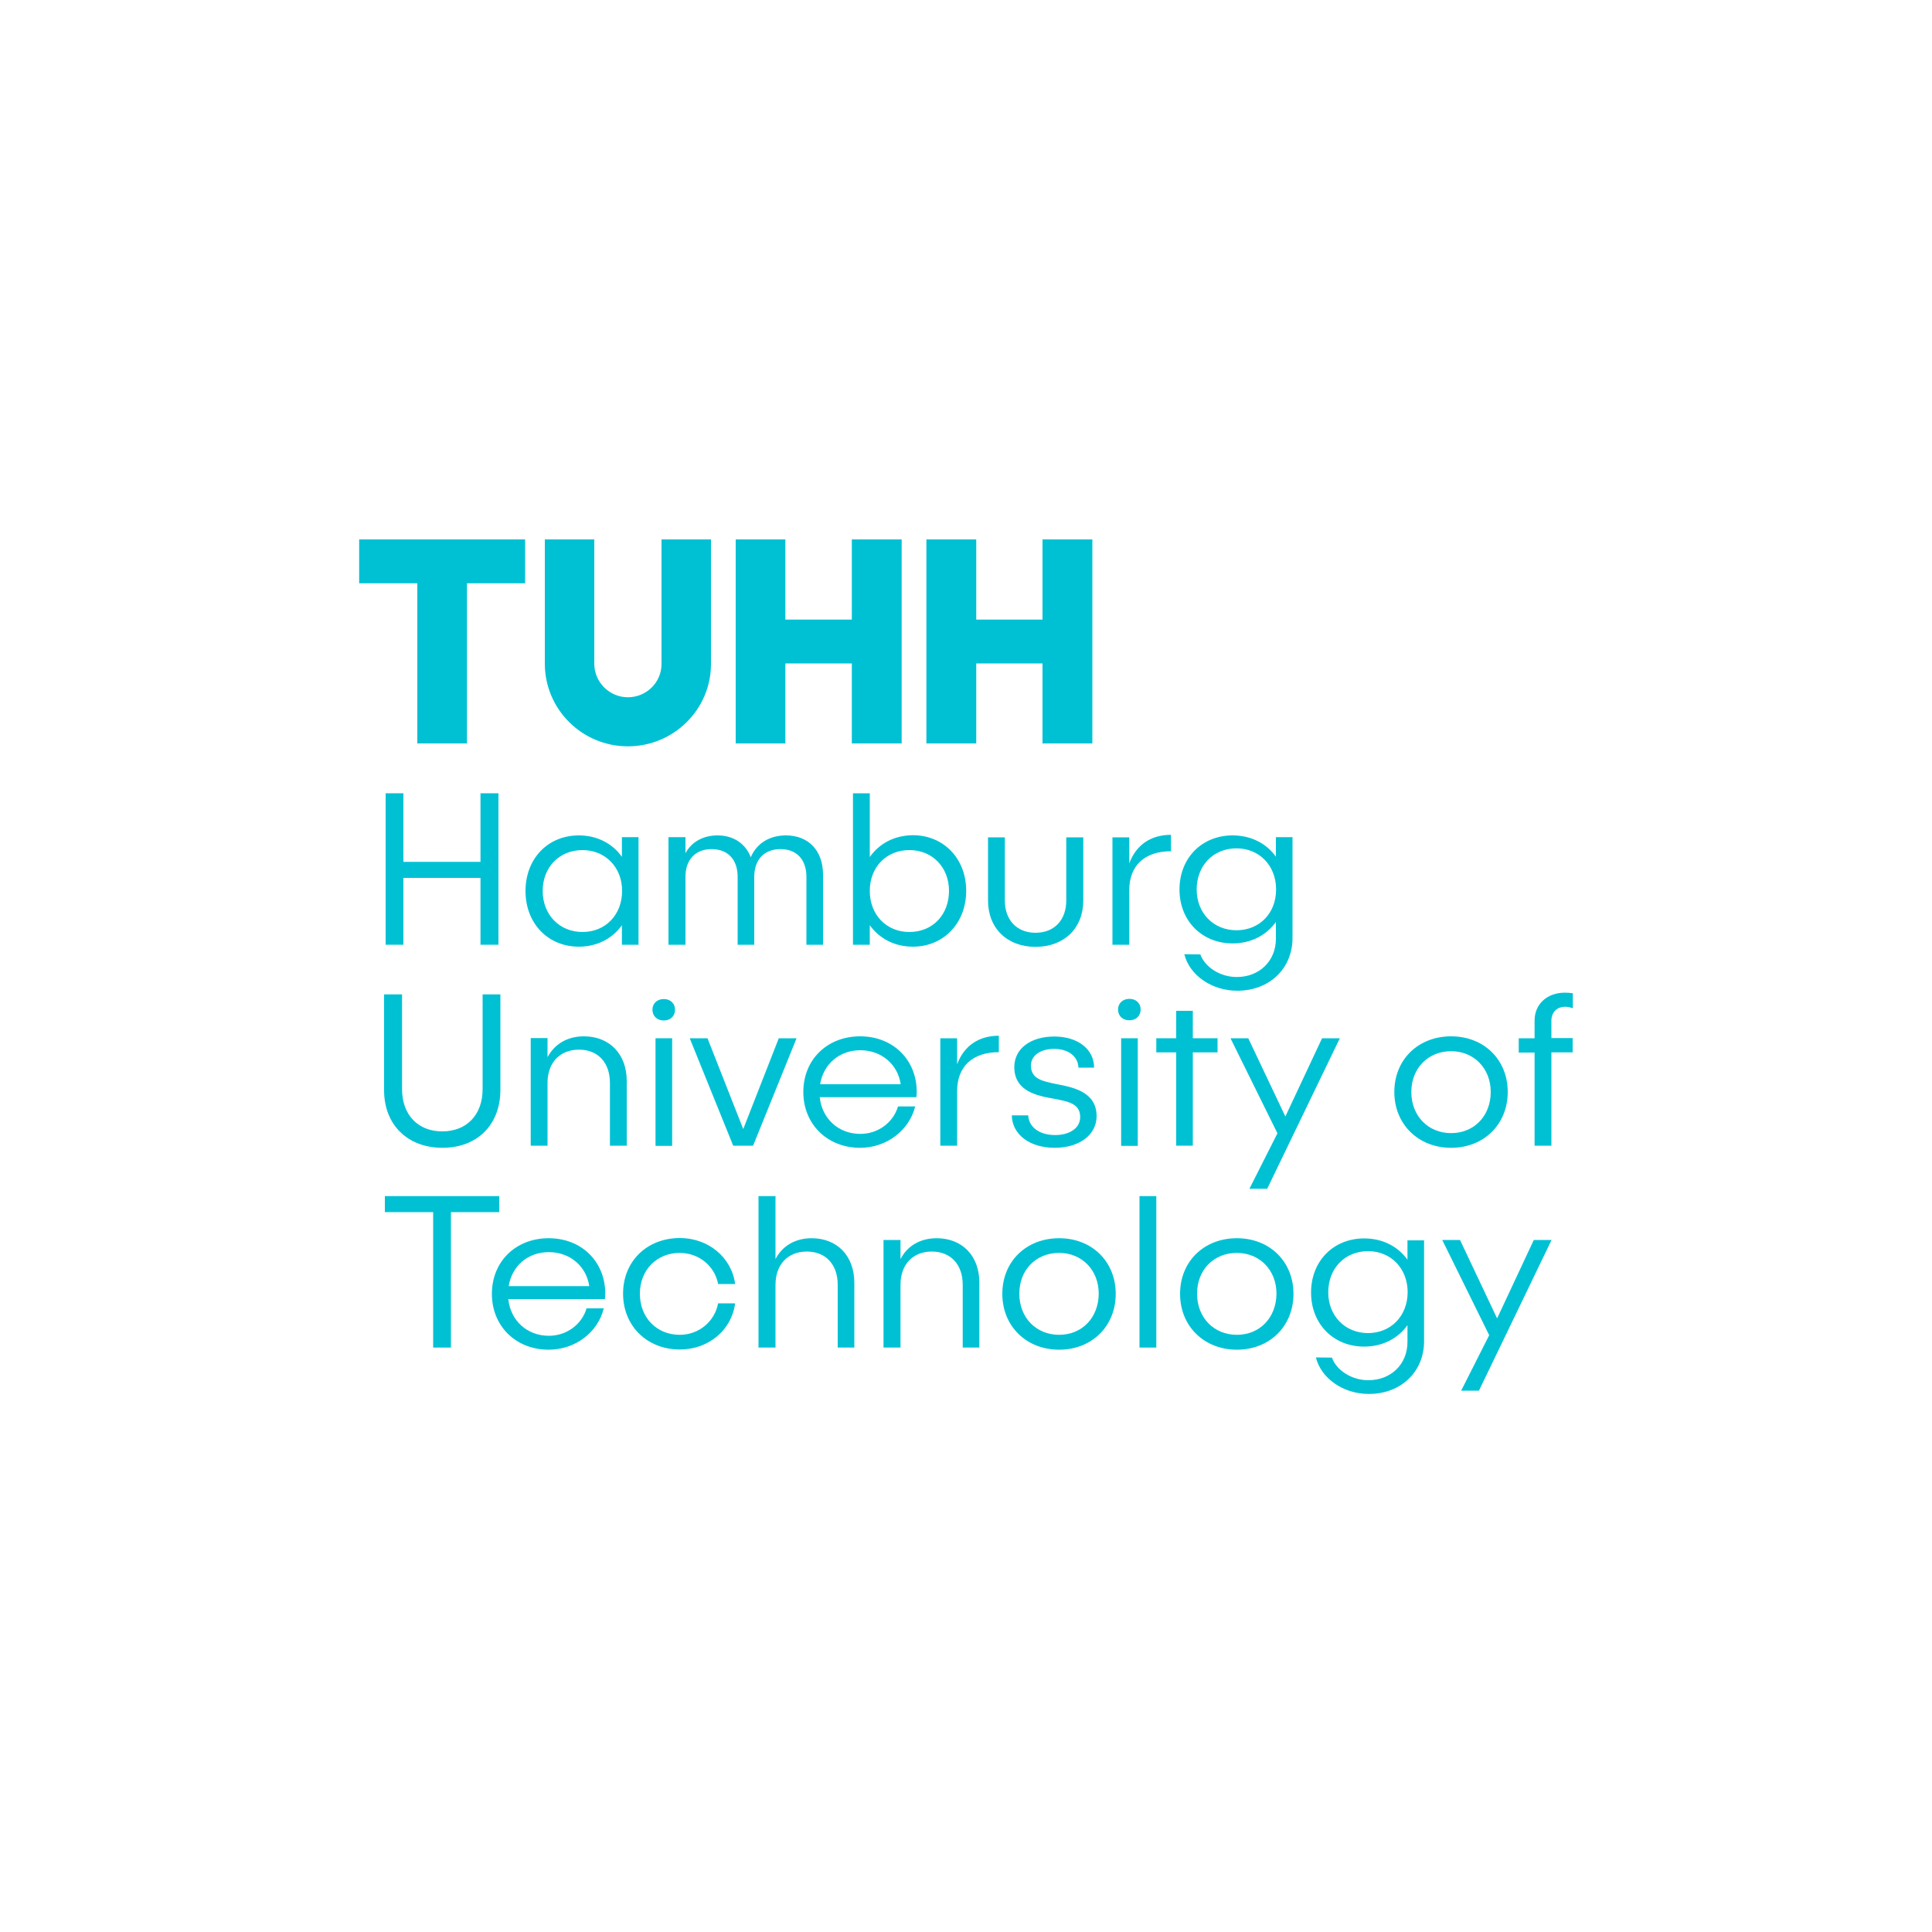
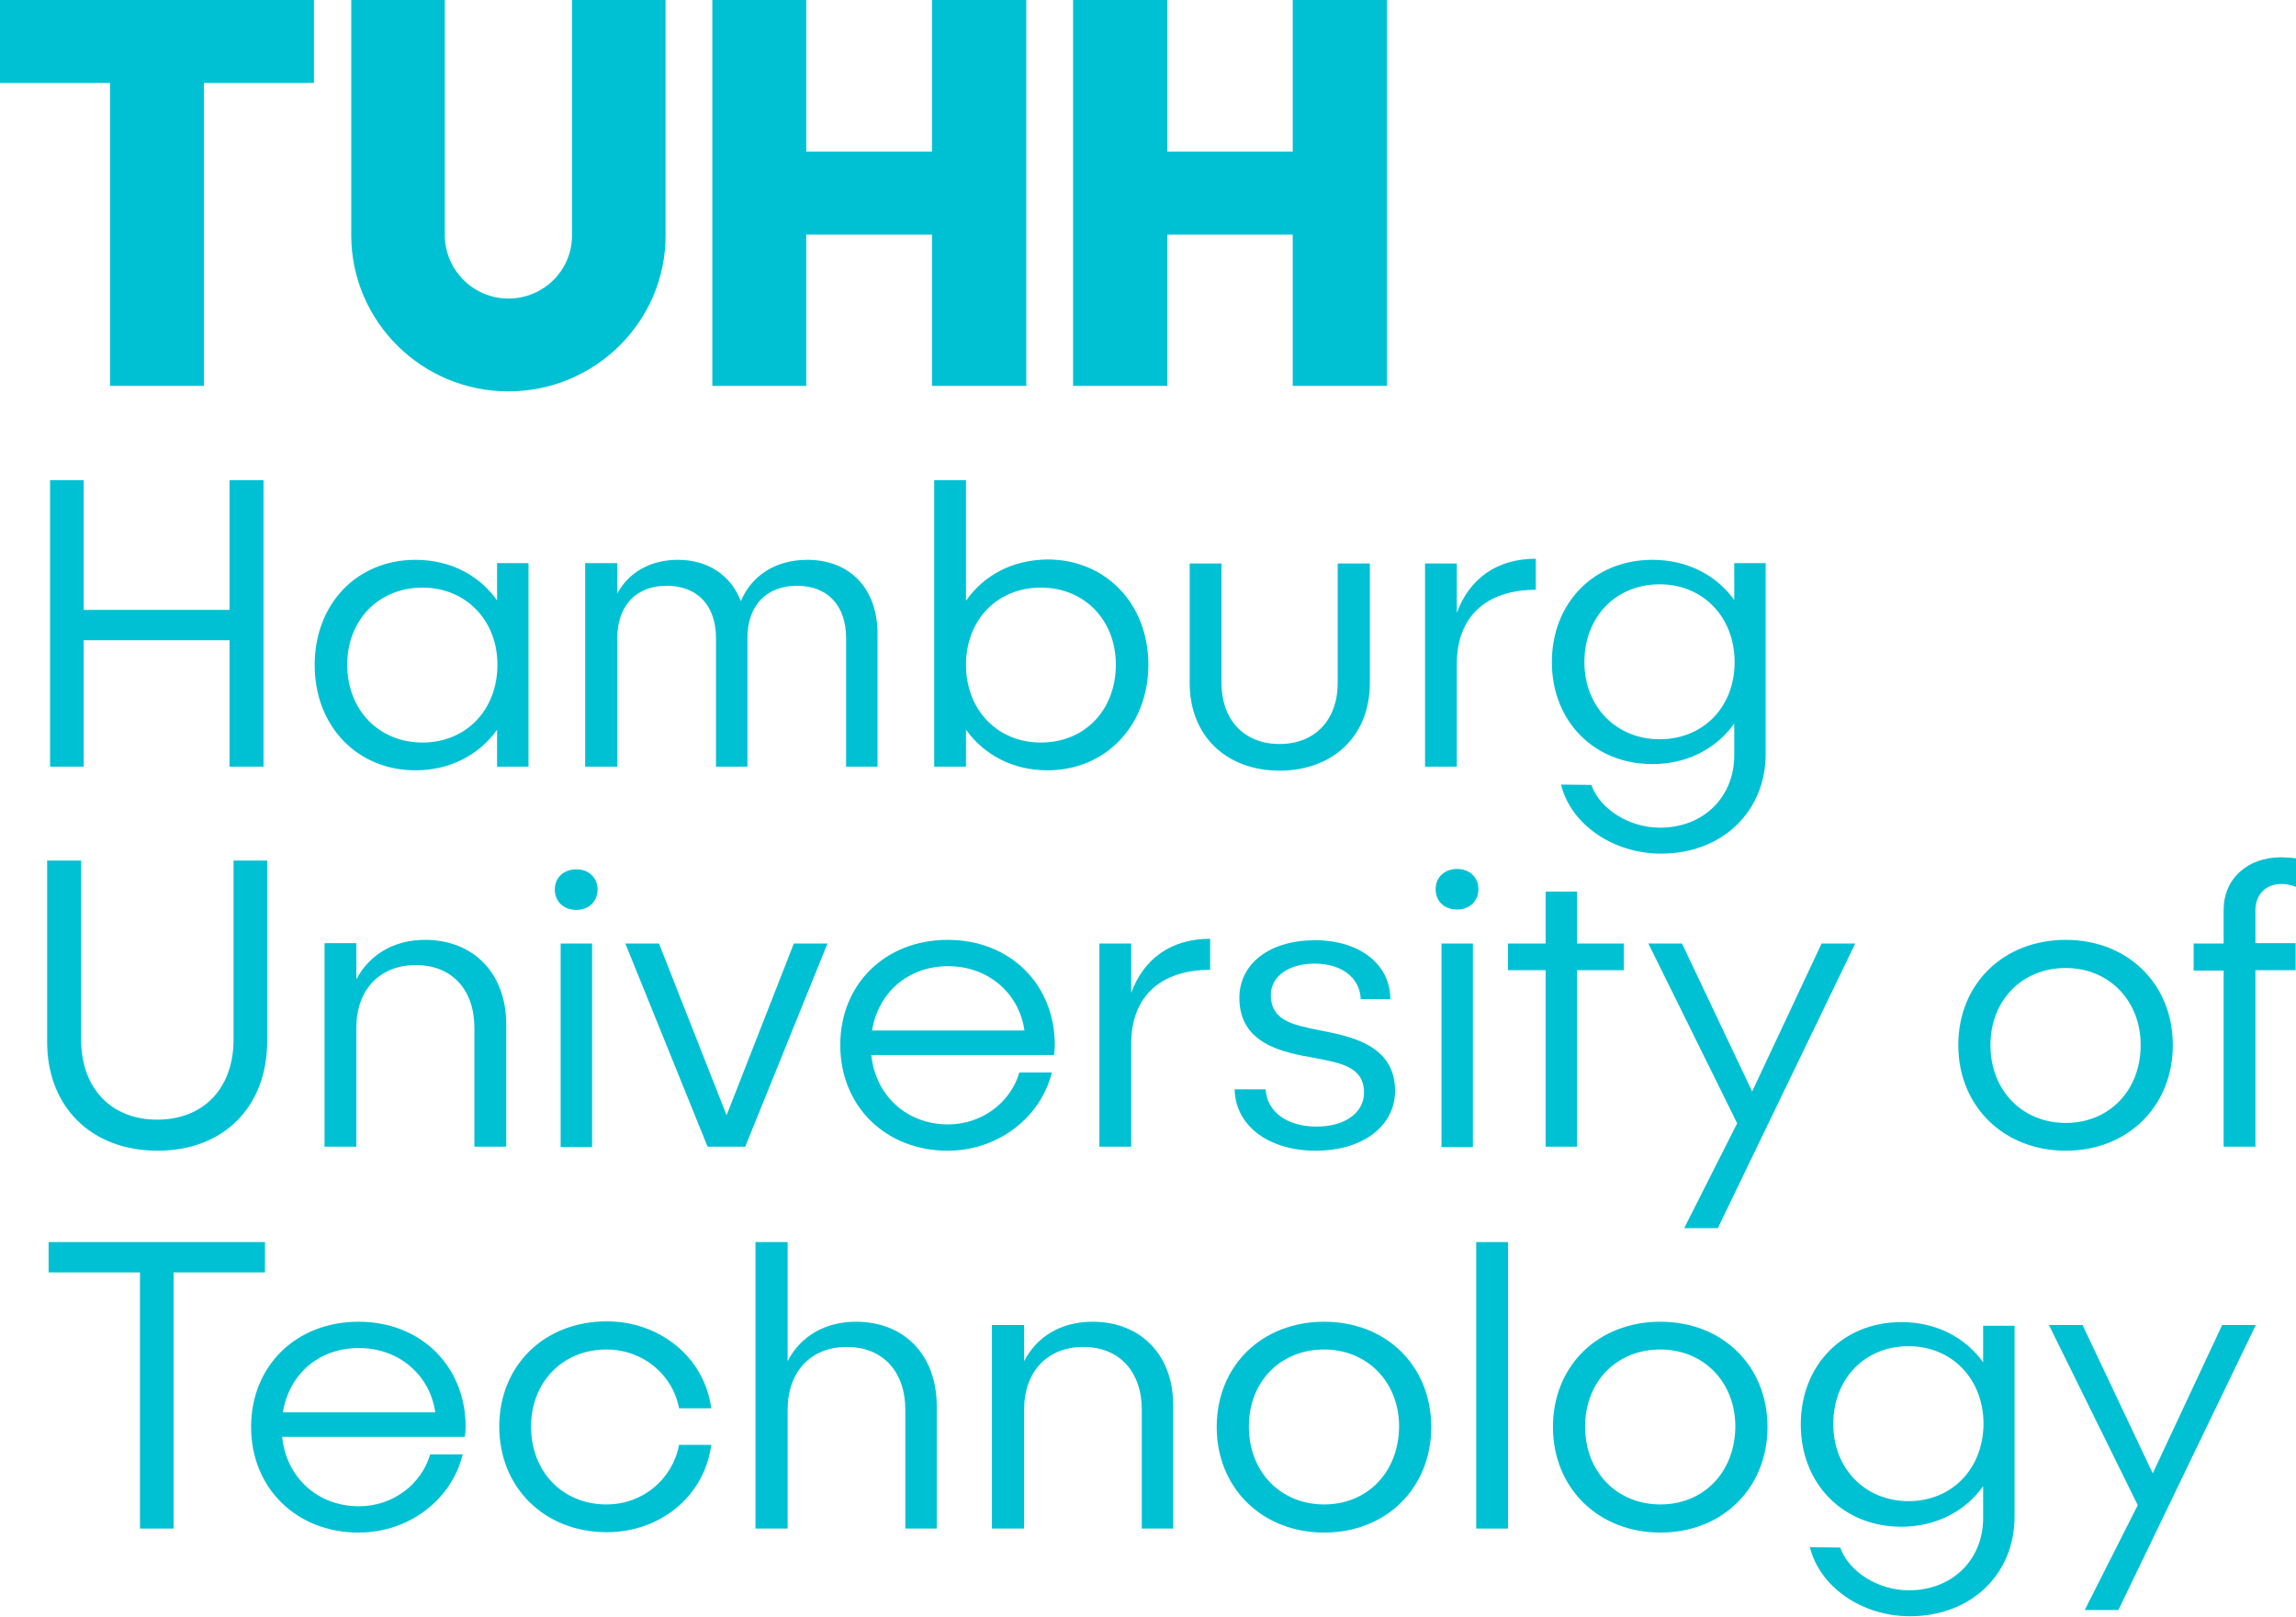
- <svg xmlns="http://www.w3.org/2000/svg" version="1.1" id="Ebene_1" x="0px" y="0px" viewBox="0 0 1000 1000" style="enable-background:new 0 0 1000 1000;" xml:space="preserve">
-   <style type="text/css">
+ <svg xmlns="http://www.w3.org/2000/svg" version="1.1" id="Ebene_1" x="0px" y="0px" viewBox="0 0 628.2 442.3" xml:space="preserve" width="628.2" height="442.3">
+   <defs id="defs1043" />
+   <style type="text/css" id="style966">
	.st0{fill:#00C1D4;}
</style>
-   <g>
-     <polygon class="st0" points="216,384.8 241.7,384.8 241.7,301.9 271.8,301.9 271.8,279.2 185.9,279.2 185.9,301.9 216,301.9  " />
-     <polygon class="st0" points="406.5,343.4 440.9,343.4 440.9,384.8 466.7,384.8 466.7,279.2 440.9,279.2 440.9,320.7 406.5,320.7    406.5,279.2 380.8,279.2 380.8,384.8 406.5,384.8  " />
-     <polygon class="st0" points="505.3,343.4 539.6,343.4 539.6,384.8 565.4,384.8 565.4,279.2 539.6,279.2 539.6,320.7 505.3,320.7    505.3,279.2 479.5,279.2 479.5,384.8 505.3,384.8  " />
-     <path class="st0" d="M325,386.3c23.7,0,43-19.1,43-42.6v-64.5h-25.6v64.5c0,9.5-7.8,17.2-17.4,17.2c-9.5,0-17.3-7.7-17.4-17.2   v-64.5h-25.6v64.5C282.1,367.2,301.3,386.3,325,386.3z" />
-     <path class="st0" d="M548.2,640.9c-17,0-29.4,12-29.4,28.8c0,16.7,12.4,28.9,29.4,28.9c17,0,29.3-12.2,29.3-28.9   C577.5,653,565.2,640.9,548.2,640.9z M548.2,690.9c-11.9,0-20.6-8.9-20.6-21.3c0-12.3,8.6-21.1,20.6-21.1   c11.8,0,20.5,8.9,20.5,21.1C568.6,682.1,560,690.9,548.2,690.9z" />
-     <path class="st0" d="M284,640.9c-17,0-29.4,12-29.4,28.8c0,16.7,12.4,28.9,29.4,28.9c13.8,0,25.5-9,28.5-21.4h-8.9   c-2.4,8.2-10.2,14.2-19.5,14.2c-11.4,0-19.9-8-21-19h50c0.1-0.9,0.2-1.8,0.2-2.7C313.3,653,301,640.9,284,640.9z M263.3,665.7   c1.7-10.5,9.9-17.6,20.8-17.6s19.4,7.3,20.9,17.6H263.3z" />
-     <path class="st0" d="M351.8,648.5c9.9,0,18.1,6.7,19.9,16.1h8.8c-1.8-13.8-13.9-23.8-28.6-23.8c-17,0-29.4,12-29.4,28.8   c0,16.7,12.4,28.9,29.4,28.9c14.8,0,26.8-10,28.6-23.9h-8.8c-1.8,9.4-9.9,16.3-19.9,16.3c-11.9,0-20.6-8.9-20.6-21.3   C331.2,657.4,339.9,648.5,351.8,648.5z" />
-     <rect x="589.8" y="619.1" class="st0" width="8.7" height="78.4" />
-     <polygon class="st0" points="258.4,619.1 199.2,619.1 199.2,627.4 224.2,627.4 224.2,697.5 233.4,697.5 233.4,627.4 258.4,627.4     " />
-     <path class="st0" d="M728.5,652c-4.9-6.8-12.8-11-22.4-11c-15.9,0-27.5,11.7-27.5,28c0,16.3,11.6,28,27.5,28   c9.5,0,17.5-4.2,22.4-11.1v8.7c0,11.5-8.5,19.8-20.3,19.8c-8.4,0-16.4-5-18.8-11.7l-8.3-0.1c2.7,10.9,14.2,18.9,27.4,18.9   c16.7,0,28.6-11.5,28.6-27.3v-52.2h-8.6V652z M708.1,690c-11.9,0-20.6-8.9-20.6-21.1c0-12.4,8.6-21.3,20.6-21.3   c11.8,0,20.5,8.9,20.5,21.3C728.5,681.2,719.9,690,708.1,690z" />
-     <polygon class="st0" points="774.9,682.4 755.7,641.8 746.5,641.8 770.8,691.1 756.3,719.8 765.5,719.8 803.1,641.8 793.9,641.8     " />
-     <path class="st0" d="M484.8,640.9c-8.5,0-15.2,4-18.7,10.8v-9.9h-8.8v55.7h8.8V665c0-10.5,6.4-17.2,16.2-17.2c9.8,0,16,6.7,16,17.2   v32.5h8.6V664C507,650,498,640.9,484.8,640.9z" />
-     <path class="st0" d="M640.2,640.9c-17,0-29.4,12-29.4,28.8c0,16.7,12.4,28.9,29.4,28.9c17,0,29.3-12.2,29.3-28.9   C669.5,653,657.2,640.9,640.2,640.9z M640.2,690.9c-11.9,0-20.6-8.9-20.6-21.3c0-12.3,8.6-21.1,20.6-21.1   c11.8,0,20.5,8.9,20.5,21.1C660.6,682.1,652,690.9,640.2,690.9z" />
-     <path class="st0" d="M420.1,640.9c-8.5,0-15.2,4-18.7,10.8v-32.6h-8.8v78.4h8.8V665c0-10.5,6.4-17.2,16.2-17.2   c9.8,0,16,6.7,16,17.2v32.5h8.6V664C442.2,650,433.3,640.9,420.1,640.9z" />
-     <rect x="339.3" y="537.4" class="st0" width="8.6" height="55.7" />
-     <path class="st0" d="M343.6,517.1c-3.5,0-5.9,2.3-5.9,5.5c0,3.3,2.4,5.6,5.9,5.6c3.4,0,5.8-2.3,5.8-5.6   C349.4,519.4,347,517.1,343.6,517.1z" />
-     <path class="st0" d="M810.1,521.1c1,0,2.6,0.2,4,0.8v-7.8c-1.4-0.2-3-0.3-4.1-0.3c-9.2,0-15.7,5.9-15.7,14.4v9.2h-8.2v7.4h8.2V593   h8.7v-48.3h11v-7.4h-11v-9.2C803.1,523.9,805.9,521.1,810.1,521.1z" />
-     <polygon class="st0" points="617.4,593 617.4,544.7 630.2,544.7 630.2,537.4 617.4,537.4 617.4,523.2 608.8,523.2 608.8,537.4    598.5,537.4 598.5,544.7 608.8,544.7 608.8,593  " />
-     <path class="st0" d="M545.6,542.9c7.4,0,12.4,3.9,12.6,9.7h8.1c0-9.5-8.4-16.1-20.6-16.1c-12.3,0-20.7,6.3-20.7,15.8   c0,12.6,11.9,14.9,20.5,16.4c7.2,1.4,13.6,2.4,13.6,9.5c0,5.6-5.3,9.3-13,9.3c-8.1,0-13.6-4.1-13.9-10.2h-8.5   c0.2,9.9,9.2,16.8,22.2,16.8c12.8,0,21.7-6.7,21.7-16.4c0-12.8-12.7-15-20.9-16.6c-7.2-1.5-13.1-2.6-13.1-9.7   C533.7,546.3,538.6,542.9,545.6,542.9z" />
-     <path class="st0" d="M584.6,528.1c3.4,0,5.8-2.3,5.8-5.6c0-3.2-2.4-5.5-5.8-5.5c-3.5,0-5.9,2.3-5.9,5.5   C578.7,525.9,581.1,528.1,584.6,528.1z" />
-     <path class="st0" d="M495.4,550.9v-13.5h-8.7V593h8.7v-28.2c0-12.8,8-20.2,21.6-20.2v-8.5C506.5,536.1,498.9,541.4,495.4,550.9z" />
-     <rect x="580.3" y="537.4" class="st0" width="8.6" height="55.7" />
-     <path class="st0" d="M473.7,572.7h-8.9c-2.4,8.2-10.2,14.2-19.5,14.2c-11.4,0-19.9-8-21-19h50c0.1-0.9,0.2-1.8,0.2-2.7   c0-16.7-12.3-28.8-29.3-28.8c-17,0-29.4,12-29.4,28.8c0,16.7,12.4,28.9,29.4,28.9C458.9,594.1,470.6,585.1,473.7,572.7z    M445.3,543.6c10.9,0,19.4,7.3,20.9,17.6h-41.7C426.2,550.8,434.4,543.6,445.3,543.6z" />
-     <path class="st0" d="M751.1,594.1c17,0,29.3-12.2,29.3-28.9c0-16.7-12.3-28.8-29.3-28.8c-17,0-29.4,12-29.4,28.8   C721.7,581.9,734.1,594.1,751.1,594.1z M751.1,544.1c11.8,0,20.5,8.9,20.5,21.1c0,12.4-8.6,21.3-20.5,21.3   c-11.9,0-20.6-8.9-20.6-21.3C730.5,552.9,739.2,544.1,751.1,544.1z" />
-     <path class="st0" d="M229,594.1c18,0,30-11.9,30-30v-49.4h-9.2v49c0,13.3-8.2,21.9-20.9,21.9c-12.6,0-20.8-8.6-20.8-21.9v-49h-9.3   v49.4C198.7,582.1,210.9,594.1,229,594.1z" />
-     <polygon class="st0" points="646.1,537.4 636.9,537.4 661.2,586.6 646.7,615.3 655.9,615.3 693.5,537.4 684.3,537.4 665.3,577.9     " />
-     <path class="st0" d="M324.4,593v-33.5c0-14-9-23.1-22.2-23.1c-8.5,0-15.2,4-18.8,10.8v-9.9h-8.7V593h8.7v-32.5   c0-10.5,6.4-17.2,16.3-17.2c9.8,0,16,6.7,16,17.2V593H324.4z" />
-     <polygon class="st0" points="403.1,537.4 384.7,584.4 366.2,537.4 357,537.4 379.5,593 389.8,593 412.3,537.4  " />
-     <path class="st0" d="M638,488.3c9.5,0,17.5-4.2,22.4-11.1v8.7c0,11.5-8.5,19.8-20.3,19.8c-8.4,0-16.4-5-18.8-11.7l-8.3-0.1   c2.7,10.9,14.2,18.9,27.4,18.9c16.7,0,28.6-11.5,28.6-27.3v-52.2h-8.6v10.1c-4.9-6.8-12.8-11-22.4-11c-15.9,0-27.5,11.7-27.5,28   C610.5,476.6,622.1,488.3,638,488.3z M640,439.1c11.8,0,20.5,8.9,20.5,21.3c0,12.3-8.6,21.1-20.5,21.1c-11.9,0-20.6-8.9-20.6-21.1   C619.4,448,628,439.1,640,439.1z" />
-     <path class="st0" d="M354.8,441.6v-8.3h-8.8V489h8.8v-35.2c0-8.9,5.2-14.3,13.5-14.3c8.5,0,13.5,5.5,13.5,14.3V489h8.6v-35.2   c0-8.9,5.2-14.3,13.6-14.3c8.4,0,13.4,5.5,13.4,14.3V489h8.6v-36.3c0-12.5-7.6-20.3-19.2-20.3c-8.6,0-15.2,4.2-18.2,11.3   c-2.7-7-8.9-11.3-17.2-11.3C364,432.4,358,435.7,354.8,441.6z" />
-     <polygon class="st0" points="258,489 258,410.6 248.7,410.6 248.7,446.1 208.8,446.1 208.8,410.6 199.6,410.6 199.6,489 208.8,489    208.8,454.4 248.7,454.4 248.7,489  " />
-     <path class="st0" d="M560.7,466.1v-32.7h-8.8v32.7c0,10.1-6.2,16.7-15.9,16.7c-9.7,0-15.9-6.6-15.9-16.7v-32.7h-8.7v32.7   c0,14.4,9.9,24,24.7,24C550.8,490,560.7,480.5,560.7,466.1z" />
-     <path class="st0" d="M299.6,490c9.4,0,17.4-4.2,22.3-11.1V489h8.6v-55.7h-8.6v10.2c-4.9-6.9-12.8-11.1-22.3-11.1   c-16,0-27.6,12-27.6,28.8C272,477.9,283.6,490,299.6,490z M301.5,440c11.8,0,20.5,8.9,20.5,21.1c0,12.4-8.6,21.3-20.5,21.3   c-11.9,0-20.6-8.9-20.6-21.3C280.9,448.9,289.5,440,301.5,440z" />
-     <path class="st0" d="M450.2,443.6v-33h-8.7V489h8.7v-10.1c4.9,6.8,12.7,11.1,22.3,11.1c15.9,0,27.6-12.2,27.6-28.9   c0-16.7-11.7-28.8-27.6-28.8C462.9,432.4,455.1,436.6,450.2,443.6z M470.7,440c11.9,0,20.5,8.9,20.5,21.1   c0,12.4-8.5,21.3-20.5,21.3c-11.9,0-20.5-8.9-20.5-21.3C450.2,448.9,458.7,440,470.7,440z" />
-     <path class="st0" d="M584.5,460.8c0-12.8,8-20.2,21.6-20.2v-8.5c-10.5,0-18.1,5.3-21.6,14.8v-13.5h-8.7V489h8.7V460.8z" />
+   <g id="g1038" transform="translate(-185.9,-279.2)">
+     <polygon class="st0" points="241.7,301.9 271.8,301.9 271.8,279.2 185.9,279.2 185.9,301.9 216,301.9 216,384.8 241.7,384.8 " id="polygon968" />
+     <polygon class="st0" points="440.9,384.8 466.7,384.8 466.7,279.2 440.9,279.2 440.9,320.7 406.5,320.7 406.5,279.2 380.8,279.2 380.8,384.8 406.5,384.8 406.5,343.4 440.9,343.4 " id="polygon970" />
+     <polygon class="st0" points="539.6,384.8 565.4,384.8 565.4,279.2 539.6,279.2 539.6,320.7 505.3,320.7 505.3,279.2 479.5,279.2 479.5,384.8 505.3,384.8 505.3,343.4 539.6,343.4 " id="polygon972" />
+     <path class="st0" d="m 325,386.3 c 23.7,0 43,-19.1 43,-42.6 v -64.5 h -25.6 v 64.5 c 0,9.5 -7.8,17.2 -17.4,17.2 -9.5,0 -17.3,-7.7 -17.4,-17.2 V 279.2 H 282 v 64.5 c 0.1,23.5 19.3,42.6 43,42.6 z" id="path974" />
+     <path class="st0" d="m 548.2,640.9 c -17,0 -29.4,12 -29.4,28.8 0,16.7 12.4,28.9 29.4,28.9 17,0 29.3,-12.2 29.3,-28.9 0,-16.7 -12.3,-28.8 -29.3,-28.8 z m 0,50 c -11.9,0 -20.6,-8.9 -20.6,-21.3 0,-12.3 8.6,-21.1 20.6,-21.1 11.8,0 20.5,8.9 20.5,21.1 -0.1,12.5 -8.7,21.3 -20.5,21.3 z" id="path976" />
+     <path class="st0" d="m 284,640.9 c -17,0 -29.4,12 -29.4,28.8 0,16.7 12.4,28.9 29.4,28.9 13.8,0 25.5,-9 28.5,-21.4 h -8.9 c -2.4,8.2 -10.2,14.2 -19.5,14.2 -11.4,0 -19.9,-8 -21,-19 h 50 c 0.1,-0.9 0.2,-1.8 0.2,-2.7 0,-16.7 -12.3,-28.8 -29.3,-28.8 z m -20.7,24.8 c 1.7,-10.5 9.9,-17.6 20.8,-17.6 10.9,0 19.4,7.3 20.9,17.6 z" id="path978" />
+     <path class="st0" d="m 351.8,648.5 c 9.9,0 18.1,6.7 19.9,16.1 h 8.8 c -1.8,-13.8 -13.9,-23.8 -28.6,-23.8 -17,0 -29.4,12 -29.4,28.8 0,16.7 12.4,28.9 29.4,28.9 14.8,0 26.8,-10 28.6,-23.9 h -8.8 c -1.8,9.4 -9.9,16.3 -19.9,16.3 -11.9,0 -20.6,-8.9 -20.6,-21.3 0,-12.2 8.7,-21.1 20.6,-21.1 z" id="path980" />
+     <rect x="589.8" y="619.1" class="st0" width="8.7" height="78.4" id="rect982" />
+     <polygon class="st0" points="199.2,627.4 224.2,627.4 224.2,697.5 233.4,697.5 233.4,627.4 258.4,627.4 258.4,619.1 199.2,619.1 " id="polygon984" />
+     <path class="st0" d="m 728.5,652 c -4.9,-6.8 -12.8,-11 -22.4,-11 -15.9,0 -27.5,11.7 -27.5,28 0,16.3 11.6,28 27.5,28 9.5,0 17.5,-4.2 22.4,-11.1 v 8.7 c 0,11.5 -8.5,19.8 -20.3,19.8 -8.4,0 -16.4,-5 -18.8,-11.7 l -8.3,-0.1 c 2.7,10.9 14.2,18.9 27.4,18.9 16.7,0 28.6,-11.5 28.6,-27.3 V 642 h -8.6 z m -20.4,38 c -11.9,0 -20.6,-8.9 -20.6,-21.1 0,-12.4 8.6,-21.3 20.6,-21.3 11.8,0 20.5,8.9 20.5,21.3 -0.1,12.3 -8.7,21.1 -20.5,21.1 z" id="path986" />
+     <polygon class="st0" points="746.5,641.8 770.8,691.1 756.3,719.8 765.5,719.8 803.1,641.8 793.9,641.8 774.9,682.4 755.7,641.8 " id="polygon988" />
+     <path class="st0" d="m 484.8,640.9 c -8.5,0 -15.2,4 -18.7,10.8 v -9.9 h -8.8 v 55.7 h 8.8 V 665 c 0,-10.5 6.4,-17.2 16.2,-17.2 9.8,0 16,6.7 16,17.2 v 32.5 h 8.6 V 664 C 507,650 498,640.9 484.8,640.9 Z" id="path990" />
+     <path class="st0" d="m 640.2,640.9 c -17,0 -29.4,12 -29.4,28.8 0,16.7 12.4,28.9 29.4,28.9 17,0 29.3,-12.2 29.3,-28.9 0,-16.7 -12.3,-28.8 -29.3,-28.8 z m 0,50 c -11.9,0 -20.6,-8.9 -20.6,-21.3 0,-12.3 8.6,-21.1 20.6,-21.1 11.8,0 20.5,8.9 20.5,21.1 -0.1,12.5 -8.7,21.3 -20.5,21.3 z" id="path992" />
+     <path class="st0" d="m 420.1,640.9 c -8.5,0 -15.2,4 -18.7,10.8 v -32.6 h -8.8 v 78.4 h 8.8 V 665 c 0,-10.5 6.4,-17.2 16.2,-17.2 9.8,0 16,6.7 16,17.2 v 32.5 h 8.6 V 664 c 0,-14 -8.9,-23.1 -22.1,-23.1 z" id="path994" />
+     <rect x="339.3" y="537.4" class="st0" width="8.6" height="55.7" id="rect996" />
+     <path class="st0" d="m 343.6,517.1 c -3.5,0 -5.9,2.3 -5.9,5.5 0,3.3 2.4,5.6 5.9,5.6 3.4,0 5.8,-2.3 5.8,-5.6 0,-3.2 -2.4,-5.5 -5.8,-5.5 z" id="path998" />
+     <path class="st0" d="m 810.1,521.1 c 1,0 2.6,0.2 4,0.8 v -7.8 c -1.4,-0.2 -3,-0.3 -4.1,-0.3 -9.2,0 -15.7,5.9 -15.7,14.4 v 9.2 h -8.2 v 7.4 h 8.2 V 593 h 8.7 v -48.3 h 11 v -7.4 h -11 v -9.2 c 0.1,-4.2 2.9,-7 7.1,-7 z" id="path1000" />
+     <polygon class="st0" points="630.2,544.7 630.2,537.4 617.4,537.4 617.4,523.2 608.8,523.2 608.8,537.4 598.5,537.4 598.5,544.7 608.8,544.7 608.8,593 617.4,593 617.4,544.7 " id="polygon1002" />
+     <path class="st0" d="m 545.6,542.9 c 7.4,0 12.4,3.9 12.6,9.7 h 8.1 c 0,-9.5 -8.4,-16.1 -20.6,-16.1 -12.3,0 -20.7,6.3 -20.7,15.8 0,12.6 11.9,14.9 20.5,16.4 7.2,1.4 13.6,2.4 13.6,9.5 0,5.6 -5.3,9.3 -13,9.3 -8.1,0 -13.6,-4.1 -13.9,-10.2 h -8.5 c 0.2,9.9 9.2,16.8 22.2,16.8 12.8,0 21.7,-6.7 21.7,-16.4 0,-12.8 -12.7,-15 -20.9,-16.6 -7.2,-1.5 -13.1,-2.6 -13.1,-9.7 0.1,-5.1 5,-8.5 12,-8.5 z" id="path1004" />
+     <path class="st0" d="m 584.6,528.1 c 3.4,0 5.8,-2.3 5.8,-5.6 0,-3.2 -2.4,-5.5 -5.8,-5.5 -3.5,0 -5.9,2.3 -5.9,5.5 0,3.4 2.4,5.6 5.9,5.6 z" id="path1006" />
+     <path class="st0" d="m 495.4,550.9 v -13.5 h -8.7 V 593 h 8.7 v -28.2 c 0,-12.8 8,-20.2 21.6,-20.2 v -8.5 c -10.5,0 -18.1,5.3 -21.6,14.8 z" id="path1008" />
+     <rect x="580.3" y="537.4" class="st0" width="8.6" height="55.7" id="rect1010" />
+     <path class="st0" d="m 473.7,572.7 h -8.9 c -2.4,8.2 -10.2,14.2 -19.5,14.2 -11.4,0 -19.9,-8 -21,-19 h 50 c 0.1,-0.9 0.2,-1.8 0.2,-2.7 0,-16.7 -12.3,-28.8 -29.3,-28.8 -17,0 -29.4,12 -29.4,28.8 0,16.7 12.4,28.9 29.4,28.9 13.7,0 25.4,-9 28.5,-21.4 z m -28.4,-29.1 c 10.9,0 19.4,7.3 20.9,17.6 h -41.7 c 1.7,-10.4 9.9,-17.6 20.8,-17.6 z" id="path1012" />
+     <path class="st0" d="m 751.1,594.1 c 17,0 29.3,-12.2 29.3,-28.9 0,-16.7 -12.3,-28.8 -29.3,-28.8 -17,0 -29.4,12 -29.4,28.8 0,16.7 12.4,28.9 29.4,28.9 z m 0,-50 c 11.8,0 20.5,8.9 20.5,21.1 0,12.4 -8.6,21.3 -20.5,21.3 -11.9,0 -20.6,-8.9 -20.6,-21.3 0,-12.3 8.7,-21.1 20.6,-21.1 z" id="path1014" />
+     <path class="st0" d="m 229,594.1 c 18,0 30,-11.9 30,-30 v -49.4 h -9.2 v 49 c 0,13.3 -8.2,21.9 -20.9,21.9 -12.6,0 -20.8,-8.6 -20.8,-21.9 v -49 h -9.3 v 49.4 c -0.1,18 12.1,30 30.2,30 z" id="path1016" />
+     <polygon class="st0" points="661.2,586.6 646.7,615.3 655.9,615.3 693.5,537.4 684.3,537.4 665.3,577.9 646.1,537.4 636.9,537.4 " id="polygon1018" />
+     <path class="st0" d="m 324.4,593 v -33.5 c 0,-14 -9,-23.1 -22.2,-23.1 -8.5,0 -15.2,4 -18.8,10.8 v -9.9 h -8.7 V 593 h 8.7 v -32.5 c 0,-10.5 6.4,-17.2 16.3,-17.2 9.8,0 16,6.7 16,17.2 V 593 Z" id="path1020" />
+     <polygon class="st0" points="366.2,537.4 357,537.4 379.5,593 389.8,593 412.3,537.4 403.1,537.4 384.7,584.4 " id="polygon1022" />
+     <path class="st0" d="m 638,488.3 c 9.5,0 17.5,-4.2 22.4,-11.1 v 8.7 c 0,11.5 -8.5,19.8 -20.3,19.8 -8.4,0 -16.4,-5 -18.8,-11.7 l -8.3,-0.1 c 2.7,10.9 14.2,18.9 27.4,18.9 16.7,0 28.6,-11.5 28.6,-27.3 v -52.2 h -8.6 v 10.1 c -4.9,-6.8 -12.8,-11 -22.4,-11 -15.9,0 -27.5,11.7 -27.5,28 0,16.2 11.6,27.9 27.5,27.9 z m 2,-49.2 c 11.8,0 20.5,8.9 20.5,21.3 0,12.3 -8.6,21.1 -20.5,21.1 -11.9,0 -20.6,-8.9 -20.6,-21.1 0,-12.4 8.6,-21.3 20.6,-21.3 z" id="path1024" />
+     <path class="st0" d="m 354.8,441.6 v -8.3 H 346 V 489 h 8.8 v -35.2 c 0,-8.9 5.2,-14.3 13.5,-14.3 8.5,0 13.5,5.5 13.5,14.3 V 489 h 8.6 v -35.2 c 0,-8.9 5.2,-14.3 13.6,-14.3 8.4,0 13.4,5.5 13.4,14.3 V 489 h 8.6 v -36.3 c 0,-12.5 -7.6,-20.3 -19.2,-20.3 -8.6,0 -15.2,4.2 -18.2,11.3 -2.7,-7 -8.9,-11.3 -17.2,-11.3 -7.4,0 -13.4,3.3 -16.6,9.2 z" id="path1026" />
+     <polygon class="st0" points="248.7,410.6 248.7,446.1 208.8,446.1 208.8,410.6 199.6,410.6 199.6,489 208.8,489 208.8,454.4 248.7,454.4 248.7,489 258,489 258,410.6 " id="polygon1028" />
+     <path class="st0" d="m 560.7,466.1 v -32.7 h -8.8 v 32.7 c 0,10.1 -6.2,16.7 -15.9,16.7 -9.7,0 -15.9,-6.6 -15.9,-16.7 v -32.7 h -8.7 v 32.7 c 0,14.4 9.9,24 24.7,24 14.7,-0.1 24.6,-9.6 24.6,-24 z" id="path1030" />
+     <path class="st0" d="m 299.6,490 c 9.4,0 17.4,-4.2 22.3,-11.1 V 489 h 8.6 v -55.7 h -8.6 v 10.2 c -4.9,-6.9 -12.8,-11.1 -22.3,-11.1 -16,0 -27.6,12 -27.6,28.8 0,16.7 11.6,28.8 27.6,28.8 z m 1.9,-50 c 11.8,0 20.5,8.9 20.5,21.1 0,12.4 -8.6,21.3 -20.5,21.3 -11.9,0 -20.6,-8.9 -20.6,-21.3 0,-12.2 8.6,-21.1 20.6,-21.1 z" id="path1032" />
+     <path class="st0" d="m 450.2,443.6 v -33 h -8.7 V 489 h 8.7 v -10.1 c 4.9,6.8 12.7,11.1 22.3,11.1 15.9,0 27.6,-12.2 27.6,-28.9 0,-16.7 -11.7,-28.8 -27.6,-28.8 -9.6,0.1 -17.4,4.3 -22.3,11.3 z m 20.5,-3.6 c 11.9,0 20.5,8.9 20.5,21.1 0,12.4 -8.5,21.3 -20.5,21.3 -11.9,0 -20.5,-8.9 -20.5,-21.3 0,-12.2 8.5,-21.1 20.5,-21.1 z" id="path1034" />
+     <path class="st0" d="m 584.5,460.8 c 0,-12.8 8,-20.2 21.6,-20.2 v -8.5 c -10.5,0 -18.1,5.3 -21.6,14.8 v -13.5 h -8.7 V 489 h 8.7 z" id="path1036" />
  </g>
</svg>
